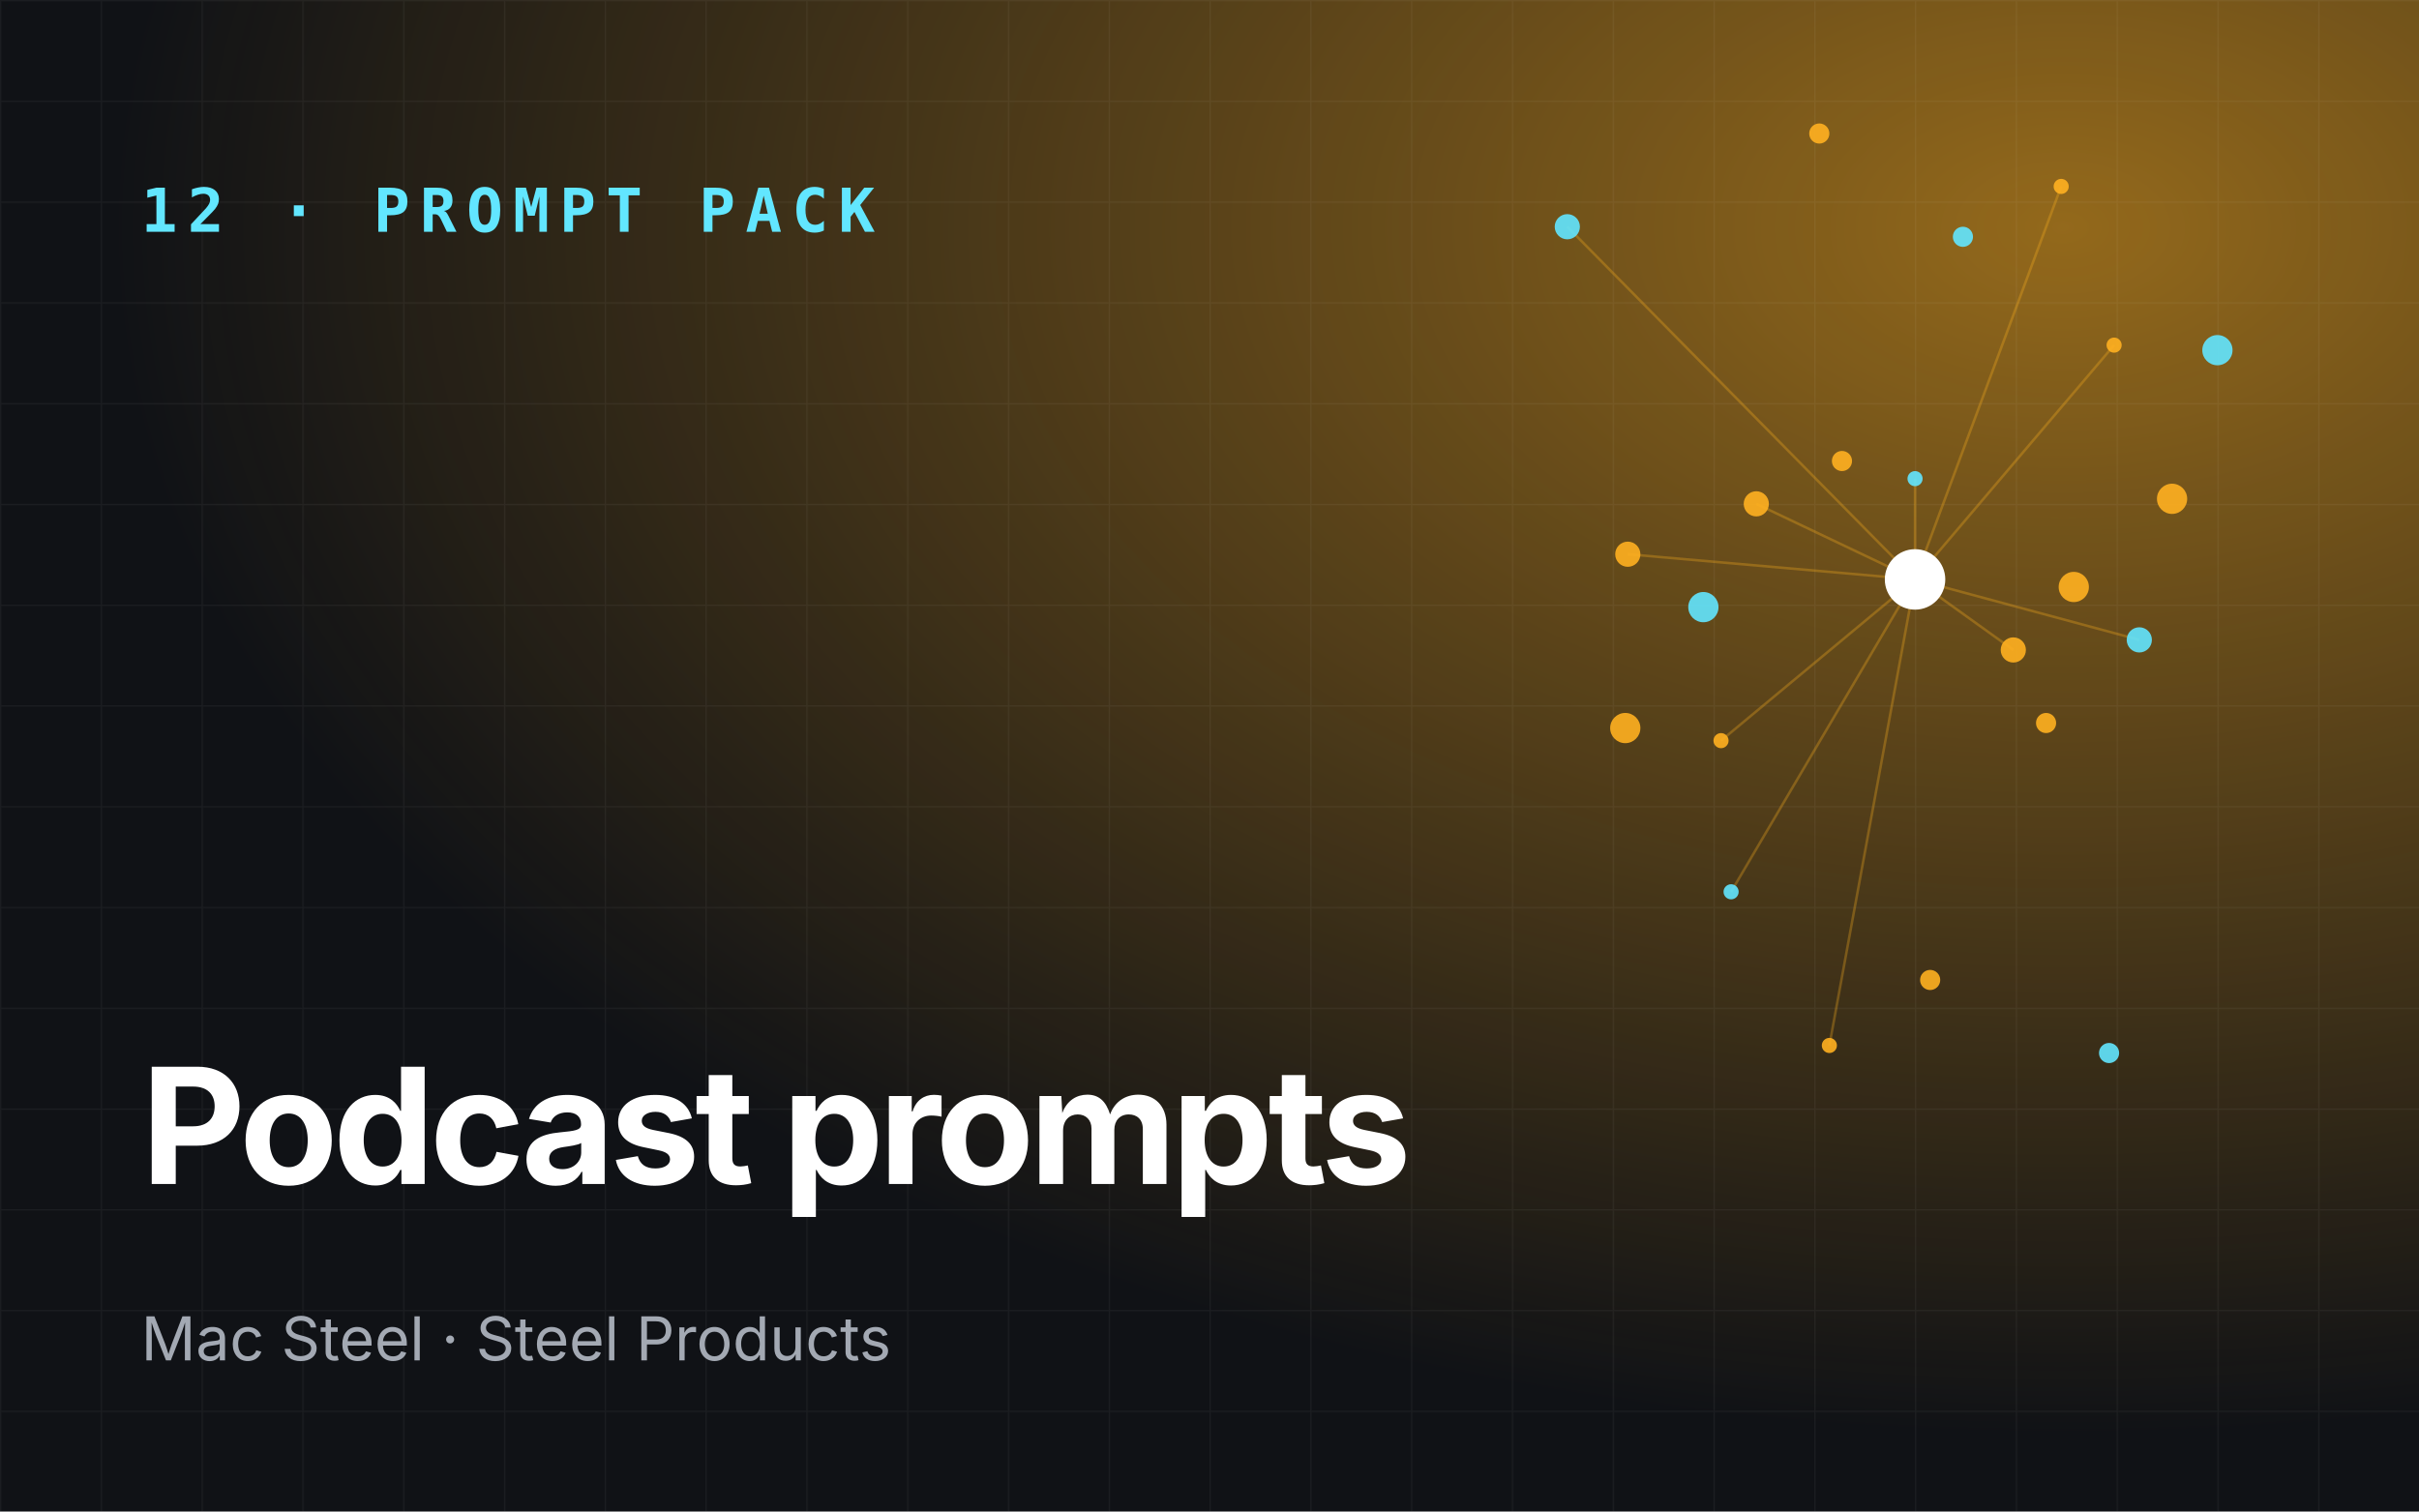
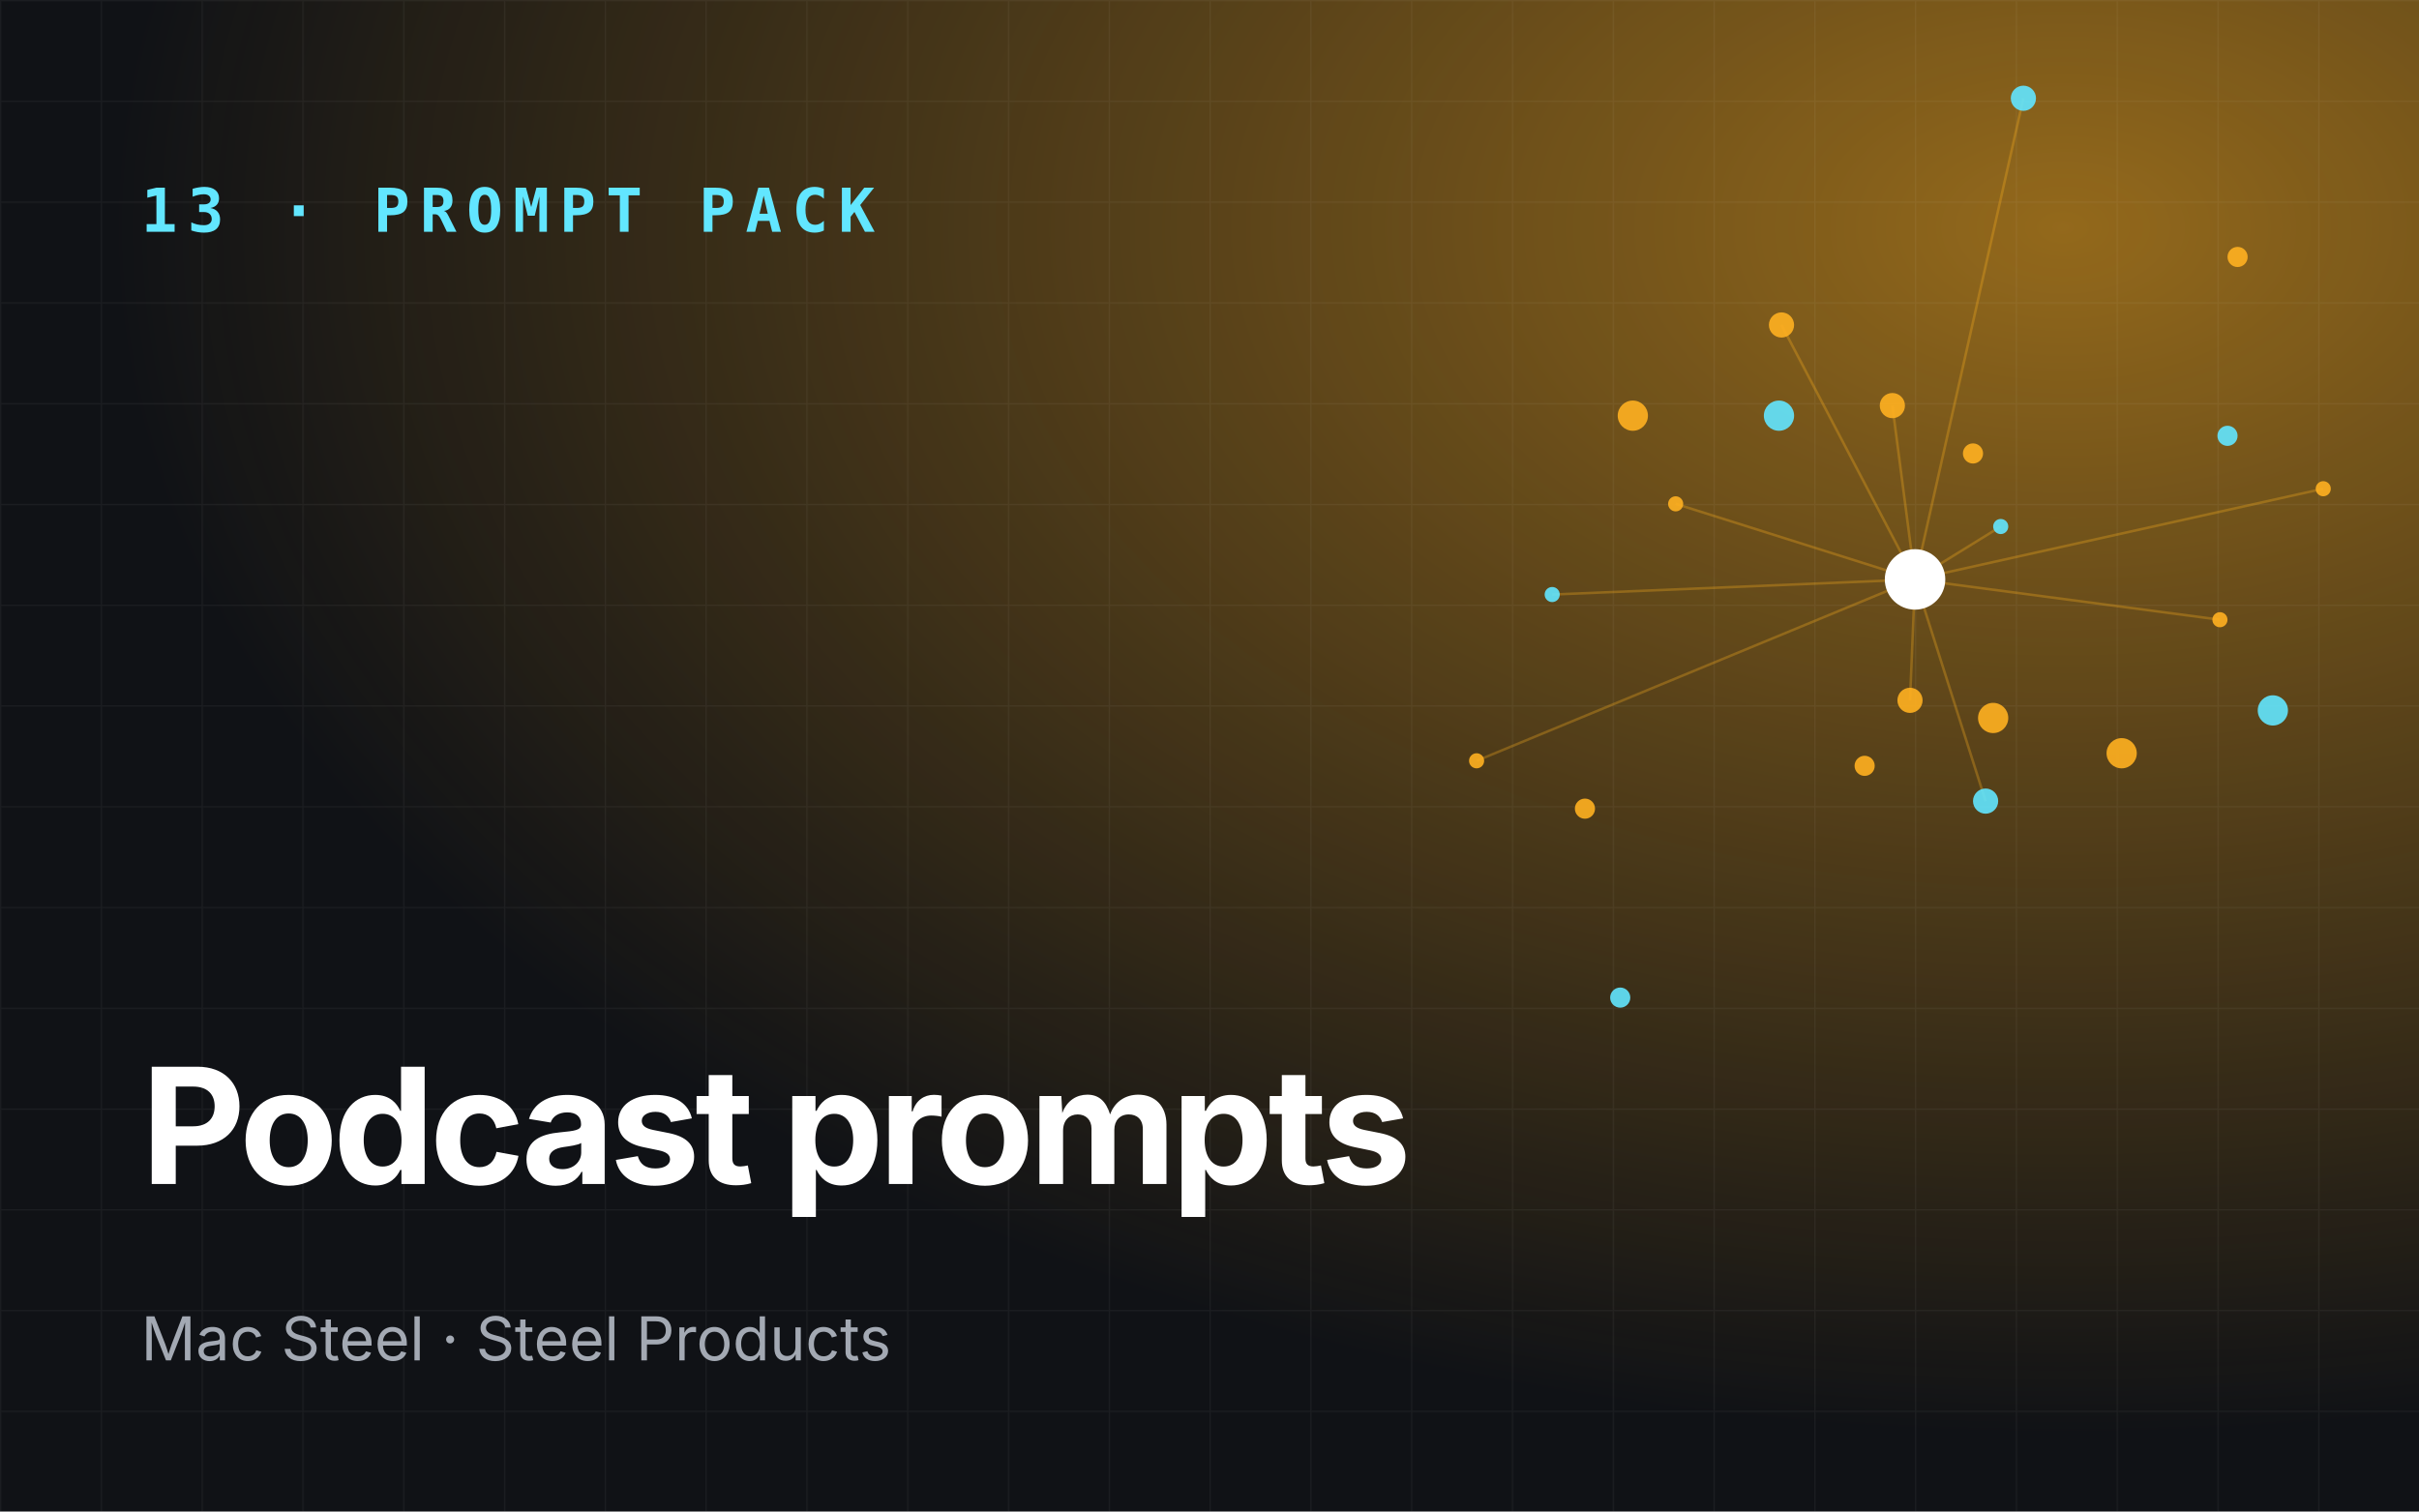
<svg xmlns="http://www.w3.org/2000/svg" viewBox="0 0 960 600" role="img" aria-label="Podcast prompts">
  <defs>
    <radialGradient id="g" cx="85%" cy="15%" r="80%">
      <stop offset="0" stop-color="#ffb020" stop-opacity=".55" />
      <stop offset="1" stop-color="#ffb020" stop-opacity="0" />
    </radialGradient>
    <pattern id="p" width="40" height="40" patternUnits="userSpaceOnUse">
      <path d="M40 0H0V40" fill="none" stroke="#fff" stroke-opacity=".05" />
    </pattern>
  </defs>
  <rect width="960" height="600" fill="#101216" />
  <rect width="960" height="600" fill="url(#g)" />
  <rect width="960" height="600" fill="url(#p)" />
-   <line x1="760" y1="230" x2="760" y2="190" stroke="#ffb020" stroke-opacity=".3" />
-   <line x1="760" y1="230" x2="646" y2="220" stroke="#ffb020" stroke-opacity=".3" />
-   <line x1="760" y1="230" x2="726" y2="415" stroke="#ffb020" stroke-opacity=".3" />
-   <line x1="760" y1="230" x2="849" y2="254" stroke="#ffb020" stroke-opacity=".3" />
-   <line x1="760" y1="230" x2="818" y2="74" stroke="#ffb020" stroke-opacity=".3" />
-   <line x1="760" y1="230" x2="697" y2="200" stroke="#ffb020" stroke-opacity=".3" />
-   <line x1="760" y1="230" x2="687" y2="354" stroke="#ffb020" stroke-opacity=".3" />
-   <line x1="760" y1="230" x2="799" y2="258" stroke="#ffb020" stroke-opacity=".3" />
-   <line x1="760" y1="230" x2="839" y2="137" stroke="#ffb020" stroke-opacity=".3" />
-   <line x1="760" y1="230" x2="622" y2="90" stroke="#ffb020" stroke-opacity=".3" />
-   <line x1="760" y1="230" x2="683" y2="294" stroke="#ffb020" stroke-opacity=".3" />
-   <circle cx="760" cy="190" r="3" fill="#62e6ff" opacity=".9" />
-   <circle cx="812" cy="287" r="4" fill="#ffb020" opacity=".9" />
-   <circle cx="646" cy="220" r="5" fill="#ffb020" opacity=".9" />
-   <circle cx="880" cy="139" r="6" fill="#62e6ff" opacity=".9" />
-   <circle cx="726" cy="415" r="3" fill="#ffb020" opacity=".9" />
-   <circle cx="731" cy="183" r="4" fill="#ffb020" opacity=".9" />
-   <circle cx="849" cy="254" r="5" fill="#62e6ff" opacity=".9" />
-   <circle cx="645" cy="289" r="6" fill="#ffb020" opacity=".9" />
-   <circle cx="818" cy="74" r="3" fill="#ffb020" opacity=".9" />
-   <circle cx="837" cy="418" r="4" fill="#62e6ff" opacity=".9" />
-   <circle cx="697" cy="200" r="5" fill="#ffb020" opacity=".9" />
-   <circle cx="862" cy="198" r="6" fill="#ffb020" opacity=".9" />
-   <circle cx="687" cy="354" r="3" fill="#62e6ff" opacity=".9" />
-   <circle cx="722" cy="53" r="4" fill="#ffb020" opacity=".9" />
-   <circle cx="799" cy="258" r="5" fill="#ffb020" opacity=".9" />
-   <circle cx="676" cy="241" r="6" fill="#62e6ff" opacity=".9" />
-   <circle cx="839" cy="137" r="3" fill="#ffb020" opacity=".9" />
-   <circle cx="766" cy="389" r="4" fill="#ffb020" opacity=".9" />
-   <circle cx="622" cy="90" r="5" fill="#62e6ff" opacity=".9" />
-   <circle cx="823" cy="233" r="6" fill="#ffb020" opacity=".9" />
-   <circle cx="683" cy="294" r="3" fill="#ffb020" opacity=".9" />
-   <circle cx="779" cy="94" r="4" fill="#62e6ff" opacity=".9" />
+   <line x1="760" y1="230" x2="794" y2="209" stroke="#ffb020" stroke-opacity=".3" />
+   <line x1="760" y1="230" x2="707" y2="129" stroke="#ffb020" stroke-opacity=".3" />
+   <line x1="760" y1="230" x2="586" y2="302" stroke="#ffb020" stroke-opacity=".3" />
+   <line x1="760" y1="230" x2="788" y2="318" stroke="#ffb020" stroke-opacity=".3" />
+   <line x1="760" y1="230" x2="922" y2="194" stroke="#ffb020" stroke-opacity=".3" />
+   <line x1="760" y1="230" x2="751" y2="161" stroke="#ffb020" stroke-opacity=".3" />
+   <line x1="760" y1="230" x2="616" y2="236" stroke="#ffb020" stroke-opacity=".3" />
+   <line x1="760" y1="230" x2="758" y2="278" stroke="#ffb020" stroke-opacity=".3" />
+   <line x1="760" y1="230" x2="881" y2="246" stroke="#ffb020" stroke-opacity=".3" />
+   <line x1="760" y1="230" x2="803" y2="39" stroke="#ffb020" stroke-opacity=".3" />
+   <line x1="760" y1="230" x2="665" y2="200" stroke="#ffb020" stroke-opacity=".3" />
+   <circle cx="794" cy="209" r="3" fill="#62e6ff" opacity=".9" />
+   <circle cx="740" cy="304" r="4" fill="#ffb020" opacity=".9" />
+   <circle cx="707" cy="129" r="5" fill="#ffb020" opacity=".9" />
+   <circle cx="902" cy="282" r="6" fill="#62e6ff" opacity=".9" />
+   <circle cx="586" cy="302" r="3" fill="#ffb020" opacity=".9" />
+   <circle cx="783" cy="180" r="4" fill="#ffb020" opacity=".9" />
+   <circle cx="788" cy="318" r="5" fill="#62e6ff" opacity=".9" />
+   <circle cx="648" cy="165" r="6" fill="#ffb020" opacity=".9" />
+   <circle cx="922" cy="194" r="3" fill="#ffb020" opacity=".9" />
+   <circle cx="643" cy="396" r="4" fill="#62e6ff" opacity=".9" />
+   <circle cx="751" cy="161" r="5" fill="#ffb020" opacity=".9" />
+   <circle cx="842" cy="299" r="6" fill="#ffb020" opacity=".9" />
+   <circle cx="616" cy="236" r="3" fill="#62e6ff" opacity=".9" />
+   <circle cx="888" cy="102" r="4" fill="#ffb020" opacity=".9" />
+   <circle cx="758" cy="278" r="5" fill="#ffb020" opacity=".9" />
+   <circle cx="706" cy="165" r="6" fill="#62e6ff" opacity=".9" />
+   <circle cx="881" cy="246" r="3" fill="#ffb020" opacity=".9" />
+   <circle cx="629" cy="321" r="4" fill="#ffb020" opacity=".9" />
+   <circle cx="803" cy="39" r="5" fill="#62e6ff" opacity=".9" />
+   <circle cx="791" cy="285" r="6" fill="#ffb020" opacity=".9" />
+   <circle cx="665" cy="200" r="3" fill="#ffb020" opacity=".9" />
+   <circle cx="884" cy="173" r="4" fill="#62e6ff" opacity=".9" />
  <circle cx="760" cy="230" r="12" fill="#fff" />
-   <text x="56" y="92" font-family="JetBrains Mono,monospace" font-size="24" font-weight="700" fill="#62e6ff" letter-spacing="4">12 · PROMPT PACK</text>
+   <text x="56" y="92" font-family="JetBrains Mono,monospace" font-size="24" font-weight="700" fill="#62e6ff" letter-spacing="4">13 · PROMPT PACK</text>
  <text x="56" y="470" font-family="Space Grotesk,Inter,sans-serif" font-size="64" font-weight="700" fill="#fff" letter-spacing="-2">
    <tspan x="56" dy="0">Podcast prompts</tspan>
  </text>
  <text x="56" y="540" font-family="Inter,sans-serif" font-size="24" fill="#a3a9b3">Mac Steel · Steel Products</text>
</svg>
